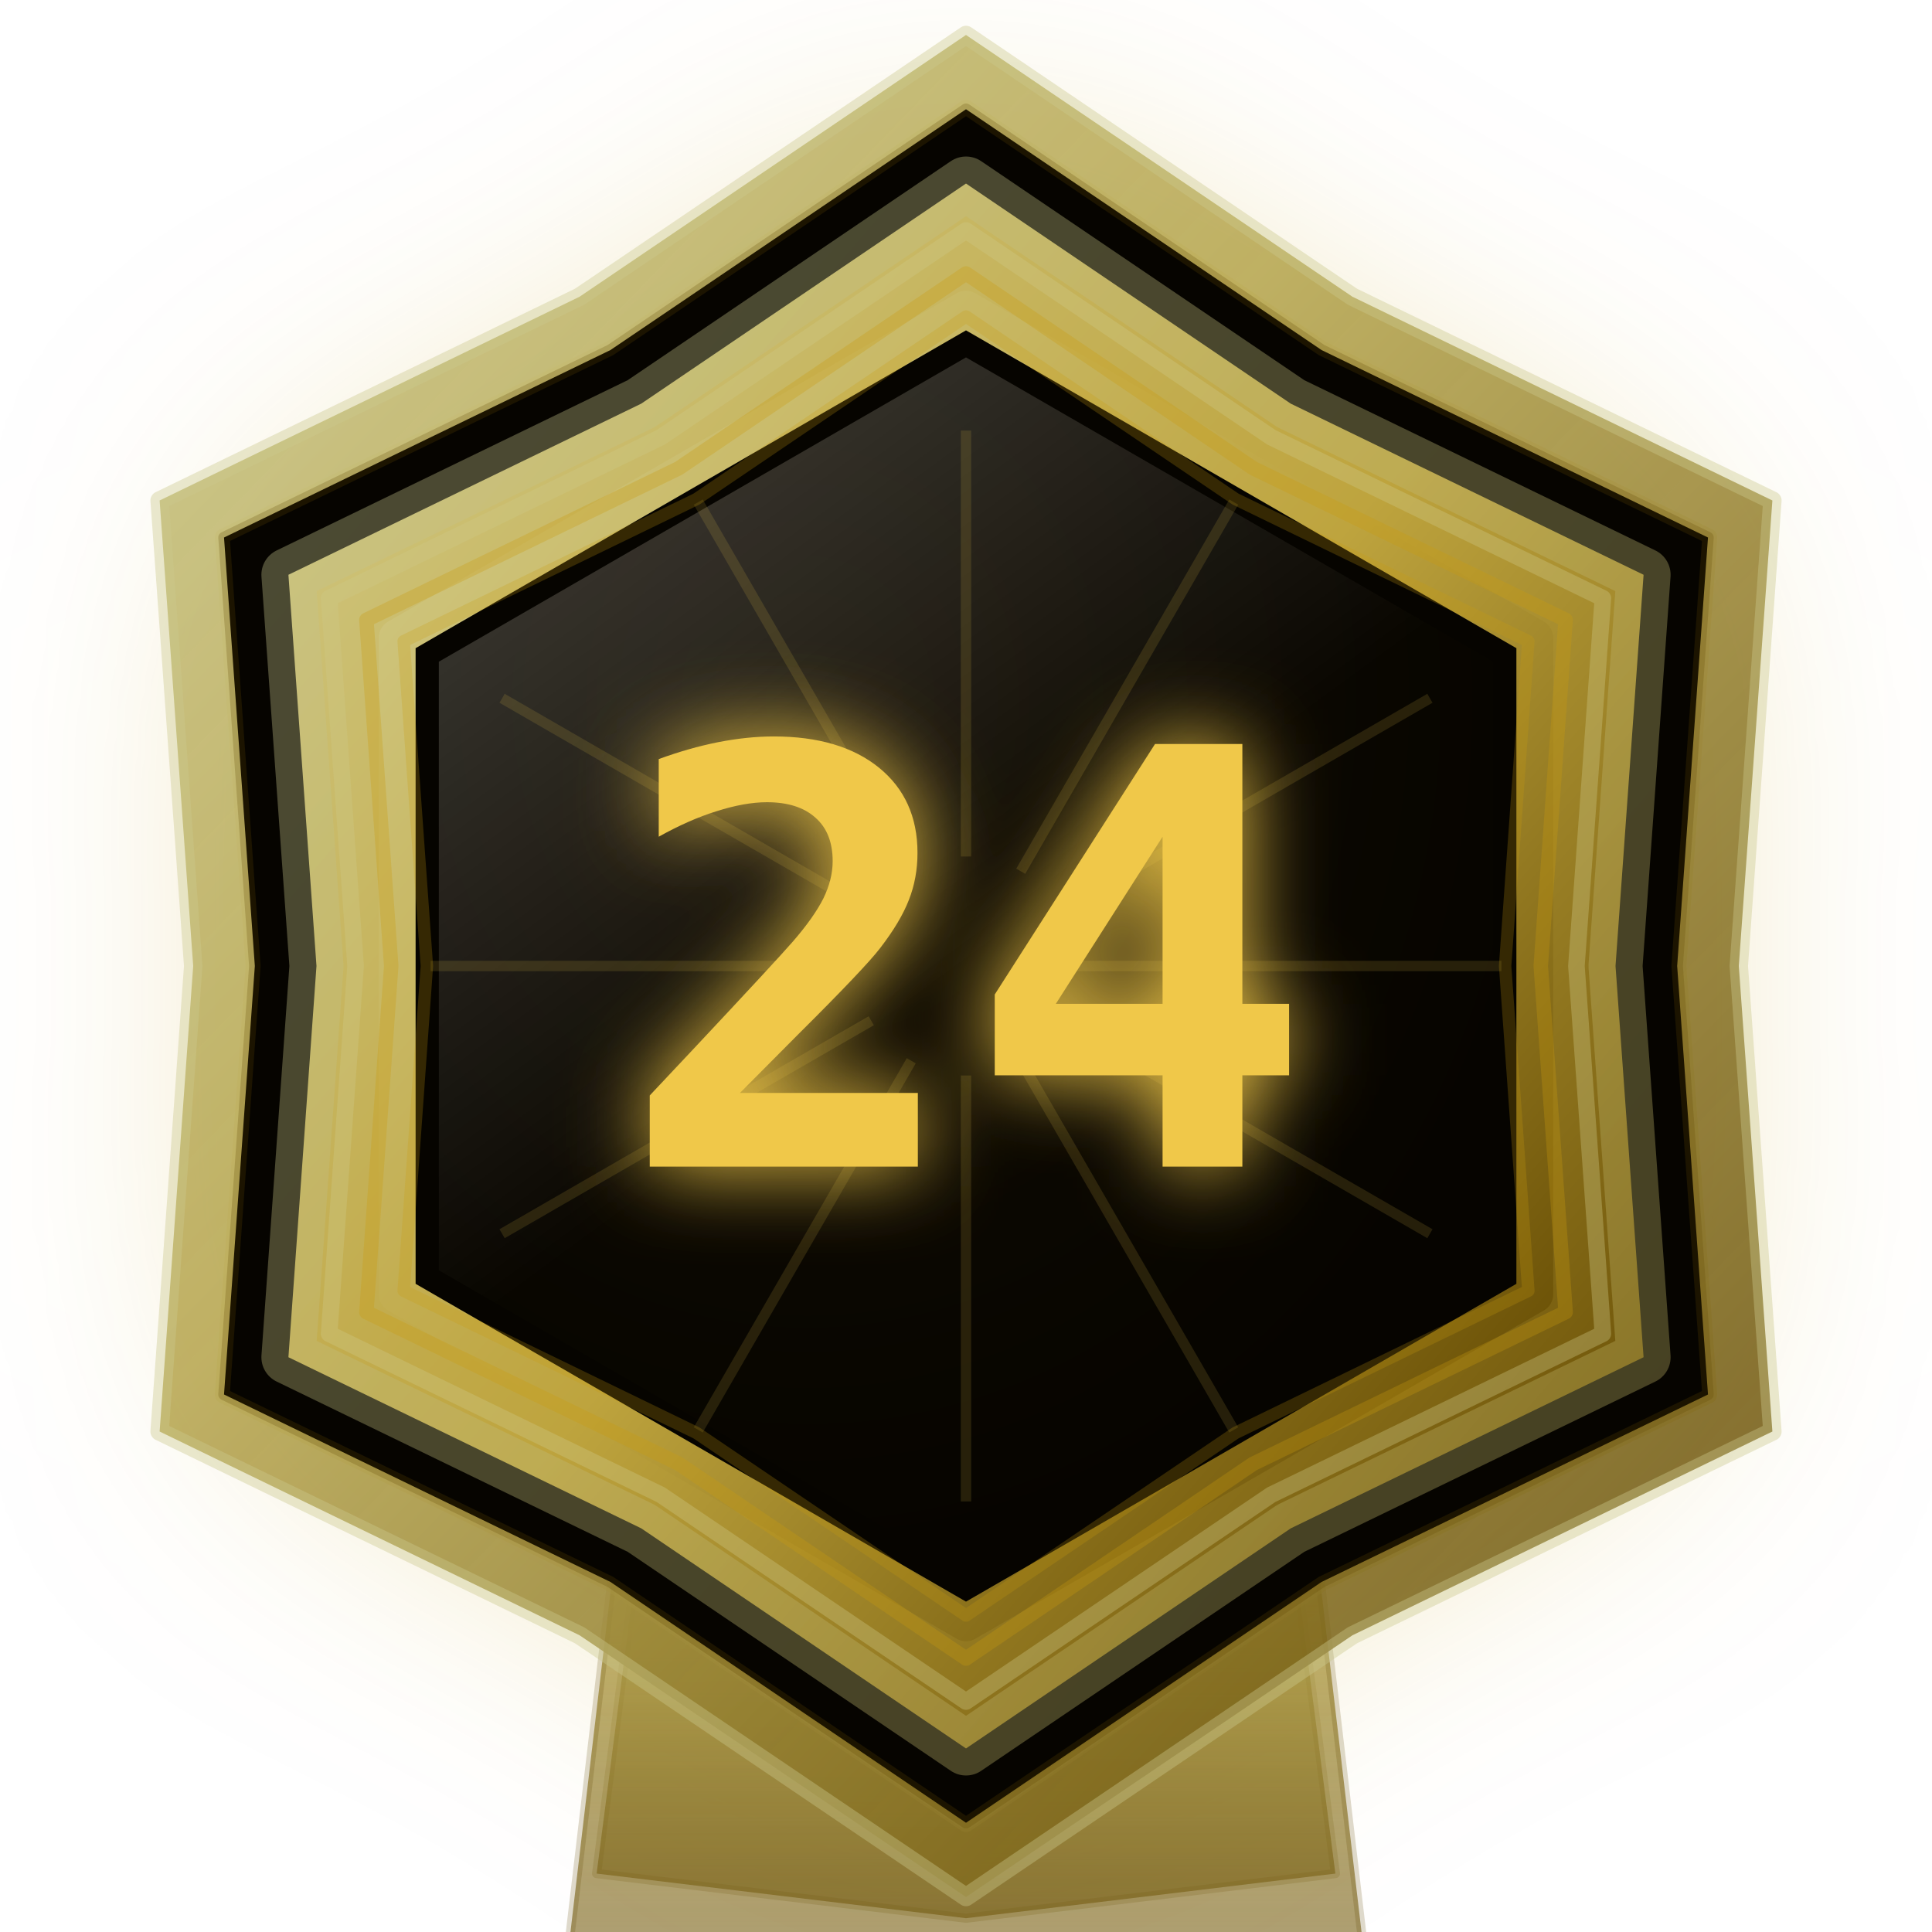
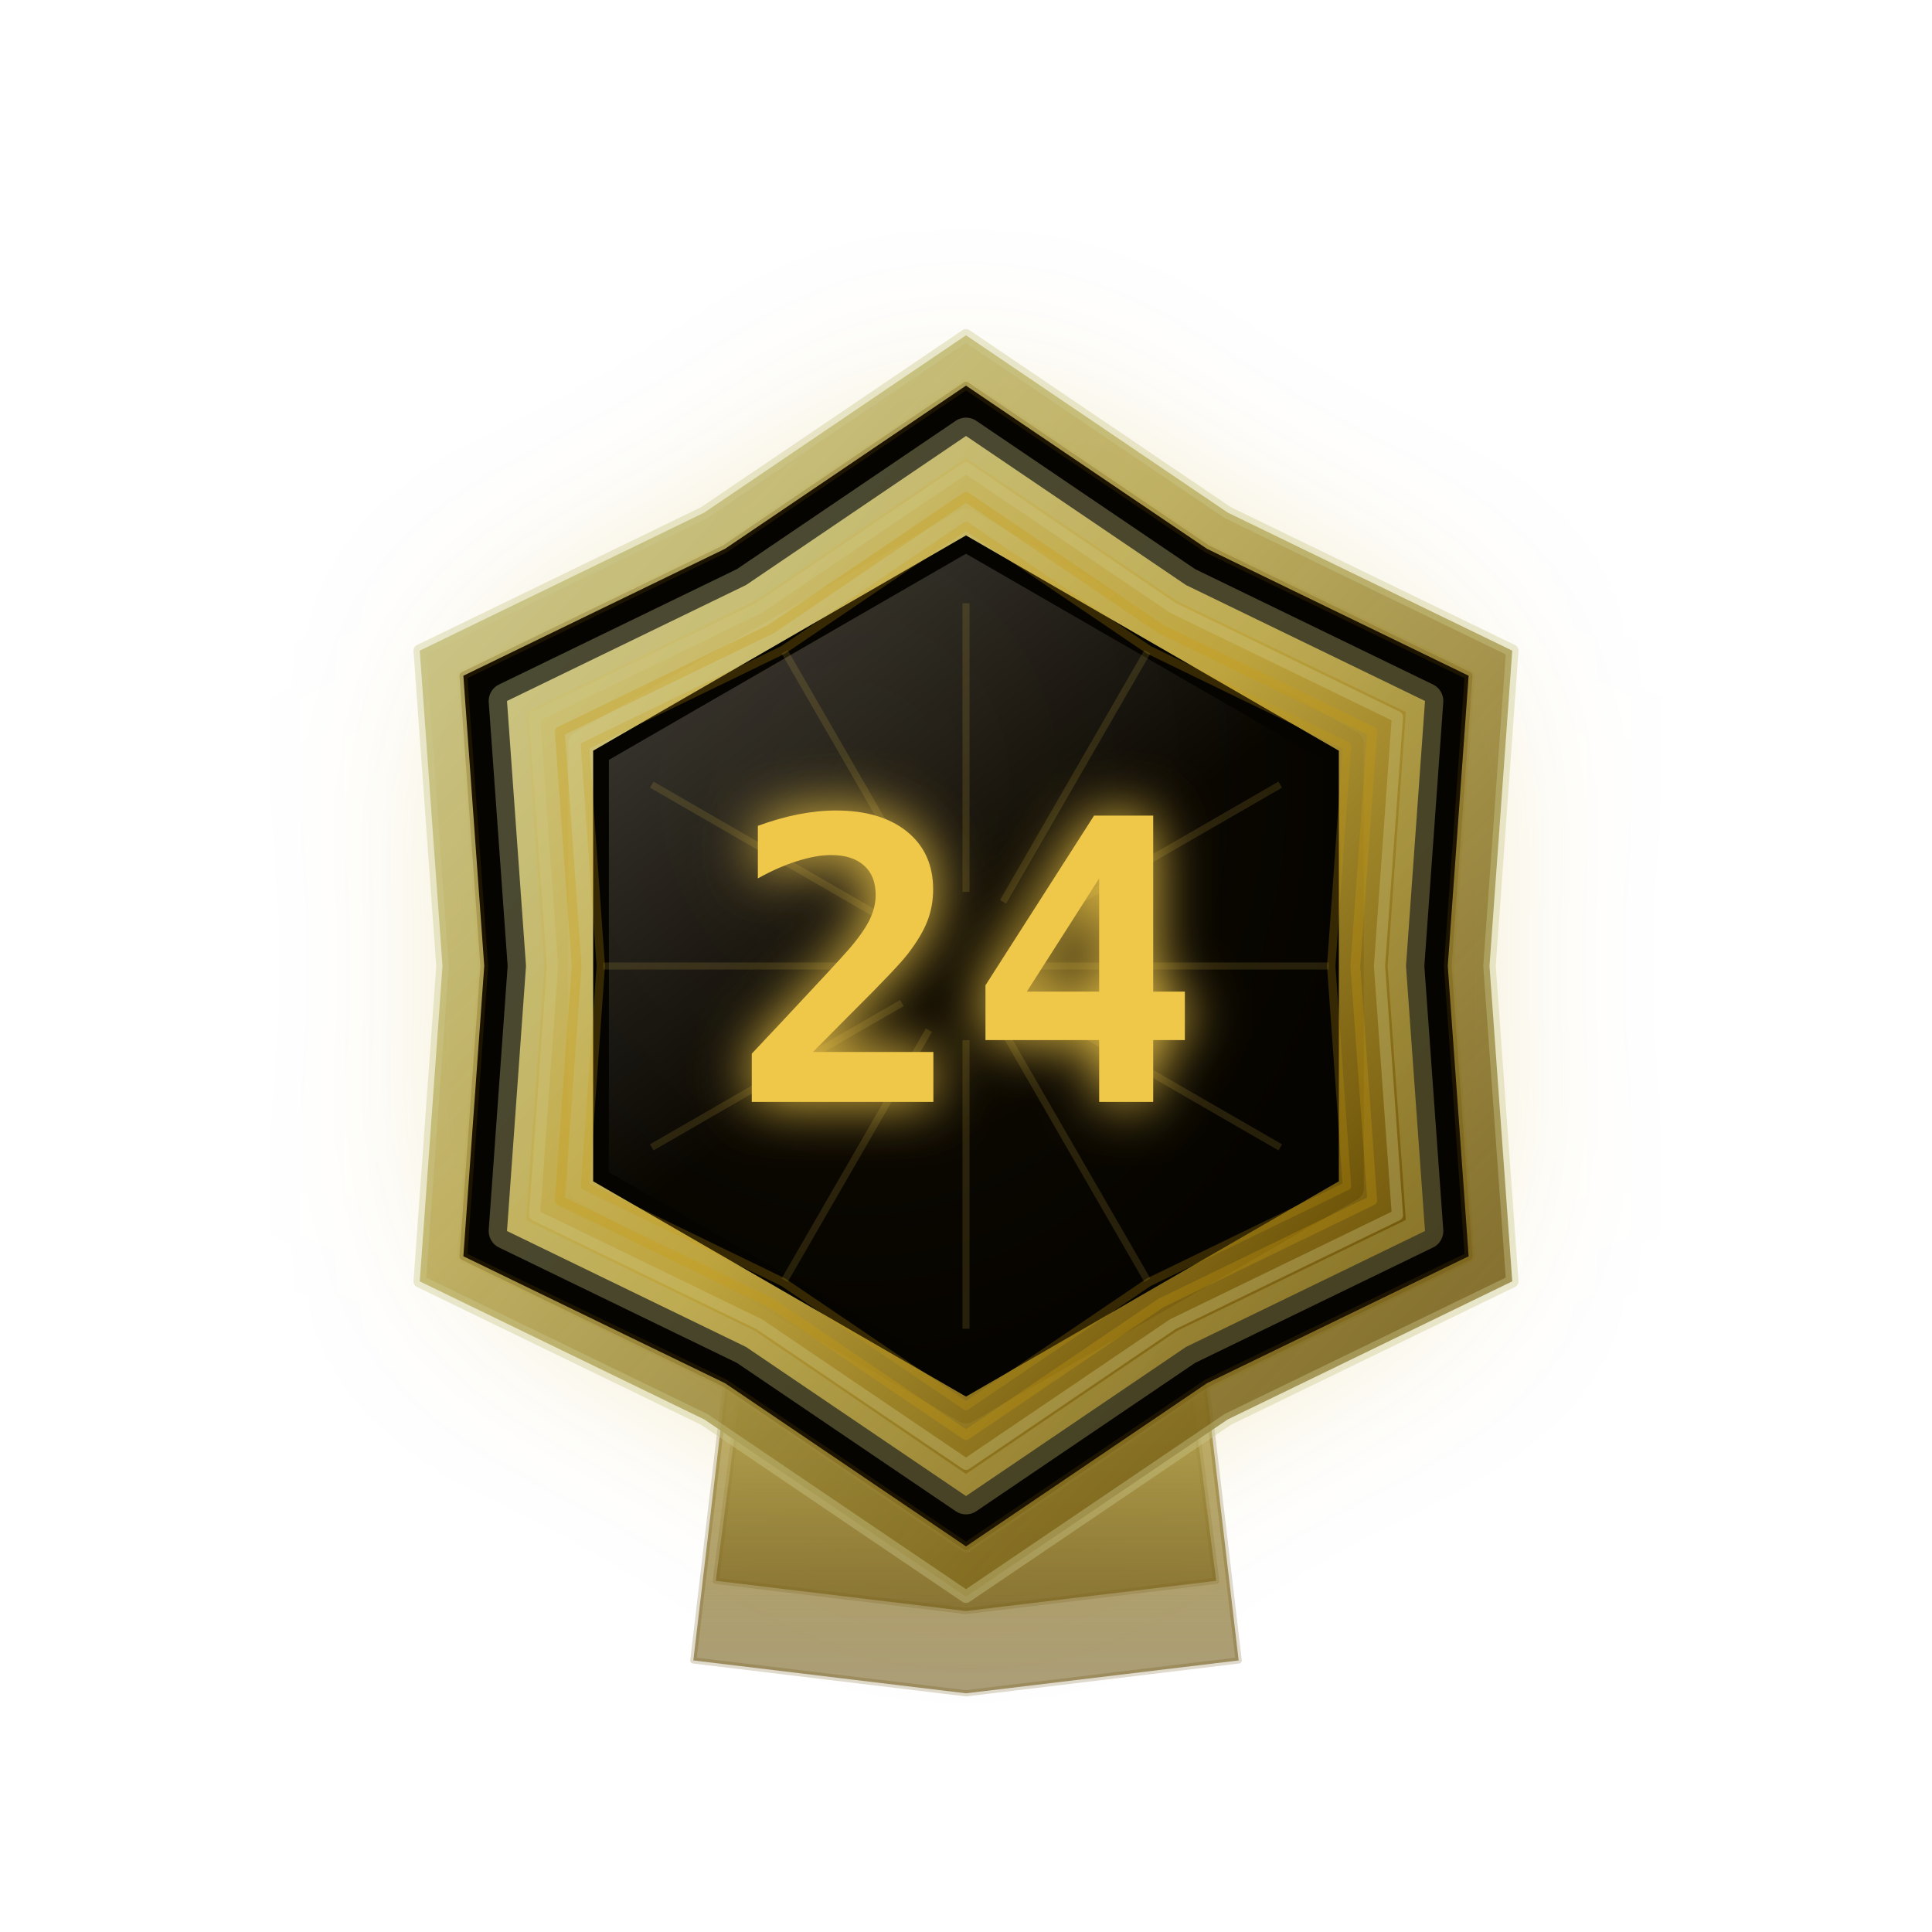
- <svg xmlns="http://www.w3.org/2000/svg" width="84" height="84" viewBox="0 0 84 84" overflow="visible" role="img" aria-label="Level 24 Badge">
+ <svg xmlns="http://www.w3.org/2000/svg" width="84" height="84" viewBox="-20 -20 124 124" overflow="visible" role="img" aria-label="Level 24 Badge">
  <defs>
    <radialGradient id="bglv24" cx="35%" cy="28%" r="72%">
      <stop offset="0%" stop-color="#120d02" />
      <stop offset="100%" stop-color="#060400" />
    </radialGradient>
    <linearGradient id="rimlv24" x1="5%" y1="5%" x2="95%" y2="95%">
      <stop offset="0%" stop-color="#d0c883" />
      <stop offset="50%" stop-color="#bea43e" />
      <stop offset="100%" stop-color="#624800" />
    </linearGradient>
    <linearGradient id="transRinglv24" x1="0%" y1="0%" x2="100%" y2="100%">
      <stop offset="0%" stop-color="#c7c894" />
      <stop offset="100%" stop-color="#b8aa59" />
    </linearGradient>
    <linearGradient id="shlv24" x1="18%" y1="0%" x2="82%" y2="100%">
      <stop offset="0%" stop-color="white" stop-opacity="0.2" />
      <stop offset="50%" stop-color="white" stop-opacity="0" />
    </linearGradient>
    <filter id="gllv24" x="-40%" y="-40%" width="180%" height="180%">
      <feGaussianBlur stdDeviation="1.8" result="b" />
      <feMerge>
        <feMergeNode in="b" />
        <feMergeNode in="SourceGraphic" />
      </feMerge>
    </filter>
    <filter id="halolv24" x="-80%" y="-80%" width="360%" height="360%">
      <feGaussianBlur stdDeviation="7" result="b" />
      <feMerge>
        <feMergeNode in="b" />
        <feMergeNode in="SourceGraphic" />
      </feMerge>
    </filter>
    <linearGradient id="pglv24_0" x1="5%" y1="0%" x2="95%" y2="100%">
      <stop offset="0%" stop-color="#ddc86c" stop-opacity="0.95" />
      <stop offset="38%" stop-color="#c0a132" stop-opacity="0.9" />
      <stop offset="100%" stop-color="#624800" stop-opacity="0.85" />
    </linearGradient>
    <linearGradient id="pglv24_1" x1="5%" y1="0%" x2="95%" y2="100%">
      <stop offset="0%" stop-color="#cbc88d" stop-opacity="0.95" />
      <stop offset="38%" stop-color="#b9a955" stop-opacity="0.9" />
      <stop offset="100%" stop-color="#624800" stop-opacity="0.85" />
    </linearGradient>
    <linearGradient id="aplv24_0" x1="0%" y1="0%" x2="0%" y2="100%">
      <stop offset="0%" stop-color="#cec886" />
      <stop offset="100%" stop-color="#624800" stop-opacity="0.65" />
    </linearGradient>
    <linearGradient id="aplv24_1" x1="0%" y1="0%" x2="0%" y2="100%">
      <stop offset="0%" stop-color="#bba74c" />
      <stop offset="100%" stop-color="#624800" stop-opacity="0.65" />
    </linearGradient>
  </defs>
  <path d="M71.46,24.99 L70.24,42.00 L71.46,59.01 L56.12,66.45 L42.00,76.02 L27.88,66.45 L12.54,59.01 L13.76,42.00 L12.54,24.99 L27.88,17.55 L42.00,7.98 L56.12,17.55Z" fill="#c89a10" fill-opacity="0.40" filter="url(#halolv24)" />
  <path d="M27.88,66.45 L42.00,76.02 L56.12,66.45 L58.06,81.46 L42.00,83.40 L25.94,81.46 Z" fill="url(#aplv24_0)" opacity="0.90" />
  <path d="M27.88,66.45 L42.00,76.02 L56.12,66.45" fill="none" stroke="#cec886" stroke-width="0.9" stroke-opacity="0.52" stroke-linejoin="round" />
  <path d="M27.88,66.45 L42.00,76.02 L56.12,66.45 L58.06,81.46 L42.00,83.40 L25.94,81.46 Z" fill="none" stroke="#624800" stroke-width="0.4" stroke-opacity="0.2" stroke-linejoin="round" />
  <path d="M26.61,68.65 L42.00,79.08 L57.39,68.65 L59.50,86.57 L42.00,88.68 L24.50,86.57 Z" fill="url(#aplv24_1)" opacity="0.82" />
  <path d="M26.61,68.65 L42.00,79.08 L57.39,68.65" fill="none" stroke="#cec886" stroke-width="0.9" stroke-opacity="0.42" stroke-linejoin="round" />
  <path d="M26.61,68.65 L42.00,79.08 L57.39,68.65 L59.50,86.57 L42.00,88.68 L24.50,86.57 Z" fill="none" stroke="#624800" stroke-width="0.4" stroke-opacity="0.2" stroke-linejoin="round" />
  <path d="M74.26,23.37 L72.92,42.00 L74.26,60.63 L57.46,68.78 L42.00,79.25 L26.54,68.78 L9.74,60.63 L11.08,42.00 L9.74,23.37 L26.54,15.22 L42.00,4.75 L57.46,15.22Z" fill="url(#pglv24_0)" />
  <path d="M71.46,24.99 L70.24,42.00 L71.46,59.01 L56.12,66.45 L42.00,76.02 L27.88,66.45 L12.54,59.01 L13.76,42.00 L12.54,24.99 L27.88,17.55 L42.00,7.98 L56.12,17.55Z" fill="#060400" />
  <path d="M74.26,23.37 L72.92,42.00 L74.26,60.63 L57.46,68.78 L42.00,79.25 L26.54,68.78 L9.74,60.63 L11.08,42.00 L9.74,23.37 L26.54,15.22 L42.00,4.75 L57.46,15.22Z" fill="none" stroke="#ddc86c" stroke-width="0.8" stroke-opacity="0.48" stroke-linejoin="round" />
  <path d="M71.46,24.99 L70.24,42.00 L71.46,59.01 L56.12,66.45 L42.00,76.02 L27.88,66.45 L12.54,59.01 L13.76,42.00 L12.54,24.99 L27.88,17.55 L42.00,7.98 L56.12,17.55Z" fill="none" stroke="#624800" stroke-width="0.5" stroke-opacity="0.28" stroke-linejoin="round" />
  <path d="M77.06,21.76 L75.60,42.00 L77.06,62.24 L58.80,71.10 L42.00,82.48 L25.20,71.10 L6.94,62.24 L8.40,42.00 L6.94,21.76 L25.20,12.90 L42.00,1.52 L58.80,12.90Z" fill="url(#pglv24_1)" />
  <path d="M74.26,23.37 L72.92,42.00 L74.26,60.63 L57.46,68.78 L42.00,79.25 L26.54,68.78 L9.74,60.63 L11.08,42.00 L9.74,23.37 L26.54,15.22 L42.00,4.75 L57.46,15.22Z" fill="#060400" />
  <path d="M77.06,21.76 L75.60,42.00 L77.06,62.24 L58.80,71.10 L42.00,82.48 L25.20,71.10 L6.94,62.24 L8.40,42.00 L6.94,21.76 L25.20,12.90 L42.00,1.52 L58.80,12.90Z" fill="none" stroke="#cbc88d" stroke-width="0.8" stroke-opacity="0.40" stroke-linejoin="round" />
  <path d="M74.26,23.37 L72.92,42.00 L74.26,60.63 L57.46,68.78 L42.00,79.25 L26.54,68.78 L9.74,60.63 L11.08,42.00 L9.74,23.37 L26.54,15.22 L42.00,4.75 L57.46,15.22Z" fill="none" stroke="#624800" stroke-width="0.5" stroke-opacity="0.24" stroke-linejoin="round" />
  <path d="M71.46,24.99 L70.24,42.00 L71.46,59.01 L56.12,66.45 L42.00,76.02 L27.88,66.45 L12.54,59.01 L13.76,42.00 L12.54,24.99 L27.88,17.55 L42.00,7.98 L56.12,17.55Z" fill="url(#rimlv24)" />
  <path d="M66.73,27.72L66.73,56.28L42.00,70.56L17.27,56.28L17.27,27.72L42.00,13.44Z" fill="#060400" />
  <path d="M66.73,27.72L66.73,56.28L42.00,70.56L17.27,56.28L17.27,27.72L42.00,13.44Z" fill="none" stroke="url(#rimlv24)" stroke-width="1.60" stroke-linejoin="round" />
  <path d="M64.92,28.77L64.92,55.23L42.00,68.46L19.08,55.23L19.08,28.77L42.00,15.54Z" fill="url(#bglv24)" />
  <path d="M64.92,28.77L64.92,55.23L42.00,68.46L19.08,55.23L19.08,28.77L42.00,15.54Z" fill="url(#shlv24)" />
  <line x1="46.76" y1="42.00" x2="65.28" y2="42.00" stroke="#f0c84a" stroke-width="0.45" stroke-opacity="0.14" />
  <line x1="46.12" y1="44.38" x2="62.17" y2="53.64" stroke="#f0c84a" stroke-width="0.45" stroke-opacity="0.14" />
  <line x1="44.38" y1="46.12" x2="53.64" y2="62.17" stroke="#f0c84a" stroke-width="0.45" stroke-opacity="0.14" />
  <line x1="42.00" y1="46.76" x2="42.00" y2="65.28" stroke="#f0c84a" stroke-width="0.45" stroke-opacity="0.14" />
  <line x1="39.62" y1="46.12" x2="30.36" y2="62.17" stroke="#f0c84a" stroke-width="0.45" stroke-opacity="0.14" />
  <line x1="37.88" y1="44.38" x2="21.83" y2="53.64" stroke="#f0c84a" stroke-width="0.45" stroke-opacity="0.14" />
  <line x1="37.24" y1="42.00" x2="18.72" y2="42.00" stroke="#f0c84a" stroke-width="0.45" stroke-opacity="0.14" />
  <line x1="37.88" y1="39.62" x2="21.83" y2="30.36" stroke="#f0c84a" stroke-width="0.45" stroke-opacity="0.14" />
  <line x1="39.62" y1="37.88" x2="30.36" y2="21.83" stroke="#f0c84a" stroke-width="0.45" stroke-opacity="0.14" />
  <line x1="42.00" y1="37.24" x2="42.00" y2="18.72" stroke="#f0c84a" stroke-width="0.45" stroke-opacity="0.14" />
  <line x1="44.38" y1="37.88" x2="53.64" y2="21.83" stroke="#f0c84a" stroke-width="0.45" stroke-opacity="0.14" />
  <line x1="46.12" y1="39.62" x2="62.17" y2="30.36" stroke="#f0c84a" stroke-width="0.45" stroke-opacity="0.14" />
  <path d="M71.46,24.99 L70.24,42.00 L71.46,59.01 L56.12,66.45 L42.00,76.02 L27.88,66.45 L12.54,59.01 L13.76,42.00 L12.54,24.99 L27.88,17.55 L42.00,7.98 L56.12,17.55Z" fill="none" stroke="url(#transRinglv24)" stroke-width="2.35" stroke-opacity="0.36" stroke-linejoin="round" />
  <path d="M69.69,26.01 L68.54,42.00 L69.69,57.99 L55.27,64.99 L42.00,73.98 L28.73,64.99 L14.31,57.99 L15.46,42.00 L14.31,26.01 L28.73,19.01 L42.00,10.02 L55.27,19.01Z" fill="none" stroke="#cec886" stroke-width="0.72" stroke-opacity="0.36" stroke-linejoin="round" />
  <path d="M68.07,26.95 L66.99,42.00 L68.07,57.05 L54.49,63.64 L42.00,72.11 L29.51,63.64 L15.93,57.05 L17.01,42.00 L15.93,26.95 L29.51,20.36 L42.00,11.89 L54.49,20.36Z" fill="none" stroke="#c89a10" stroke-width="0.63" stroke-opacity="0.30" stroke-linejoin="round" />
  <path d="M66.45,27.88 L65.44,42.00 L66.45,56.12 L53.72,62.30 L42.00,70.24 L30.28,62.30 L17.55,56.12 L18.56,42.00 L17.55,27.88 L30.28,21.70 L42.00,13.76 L53.72,21.70Z" fill="none" stroke="#c89a10" stroke-width="0.54" stroke-opacity="0.24" stroke-linejoin="round" />
  <text x="42.0" y="42.0" text-anchor="middle" dominant-baseline="central" font-family="Orbitron,monospace" font-weight="900" font-size="25.2" fill="#f0c84a" filter="url(#gllv24)">24</text>
</svg>
